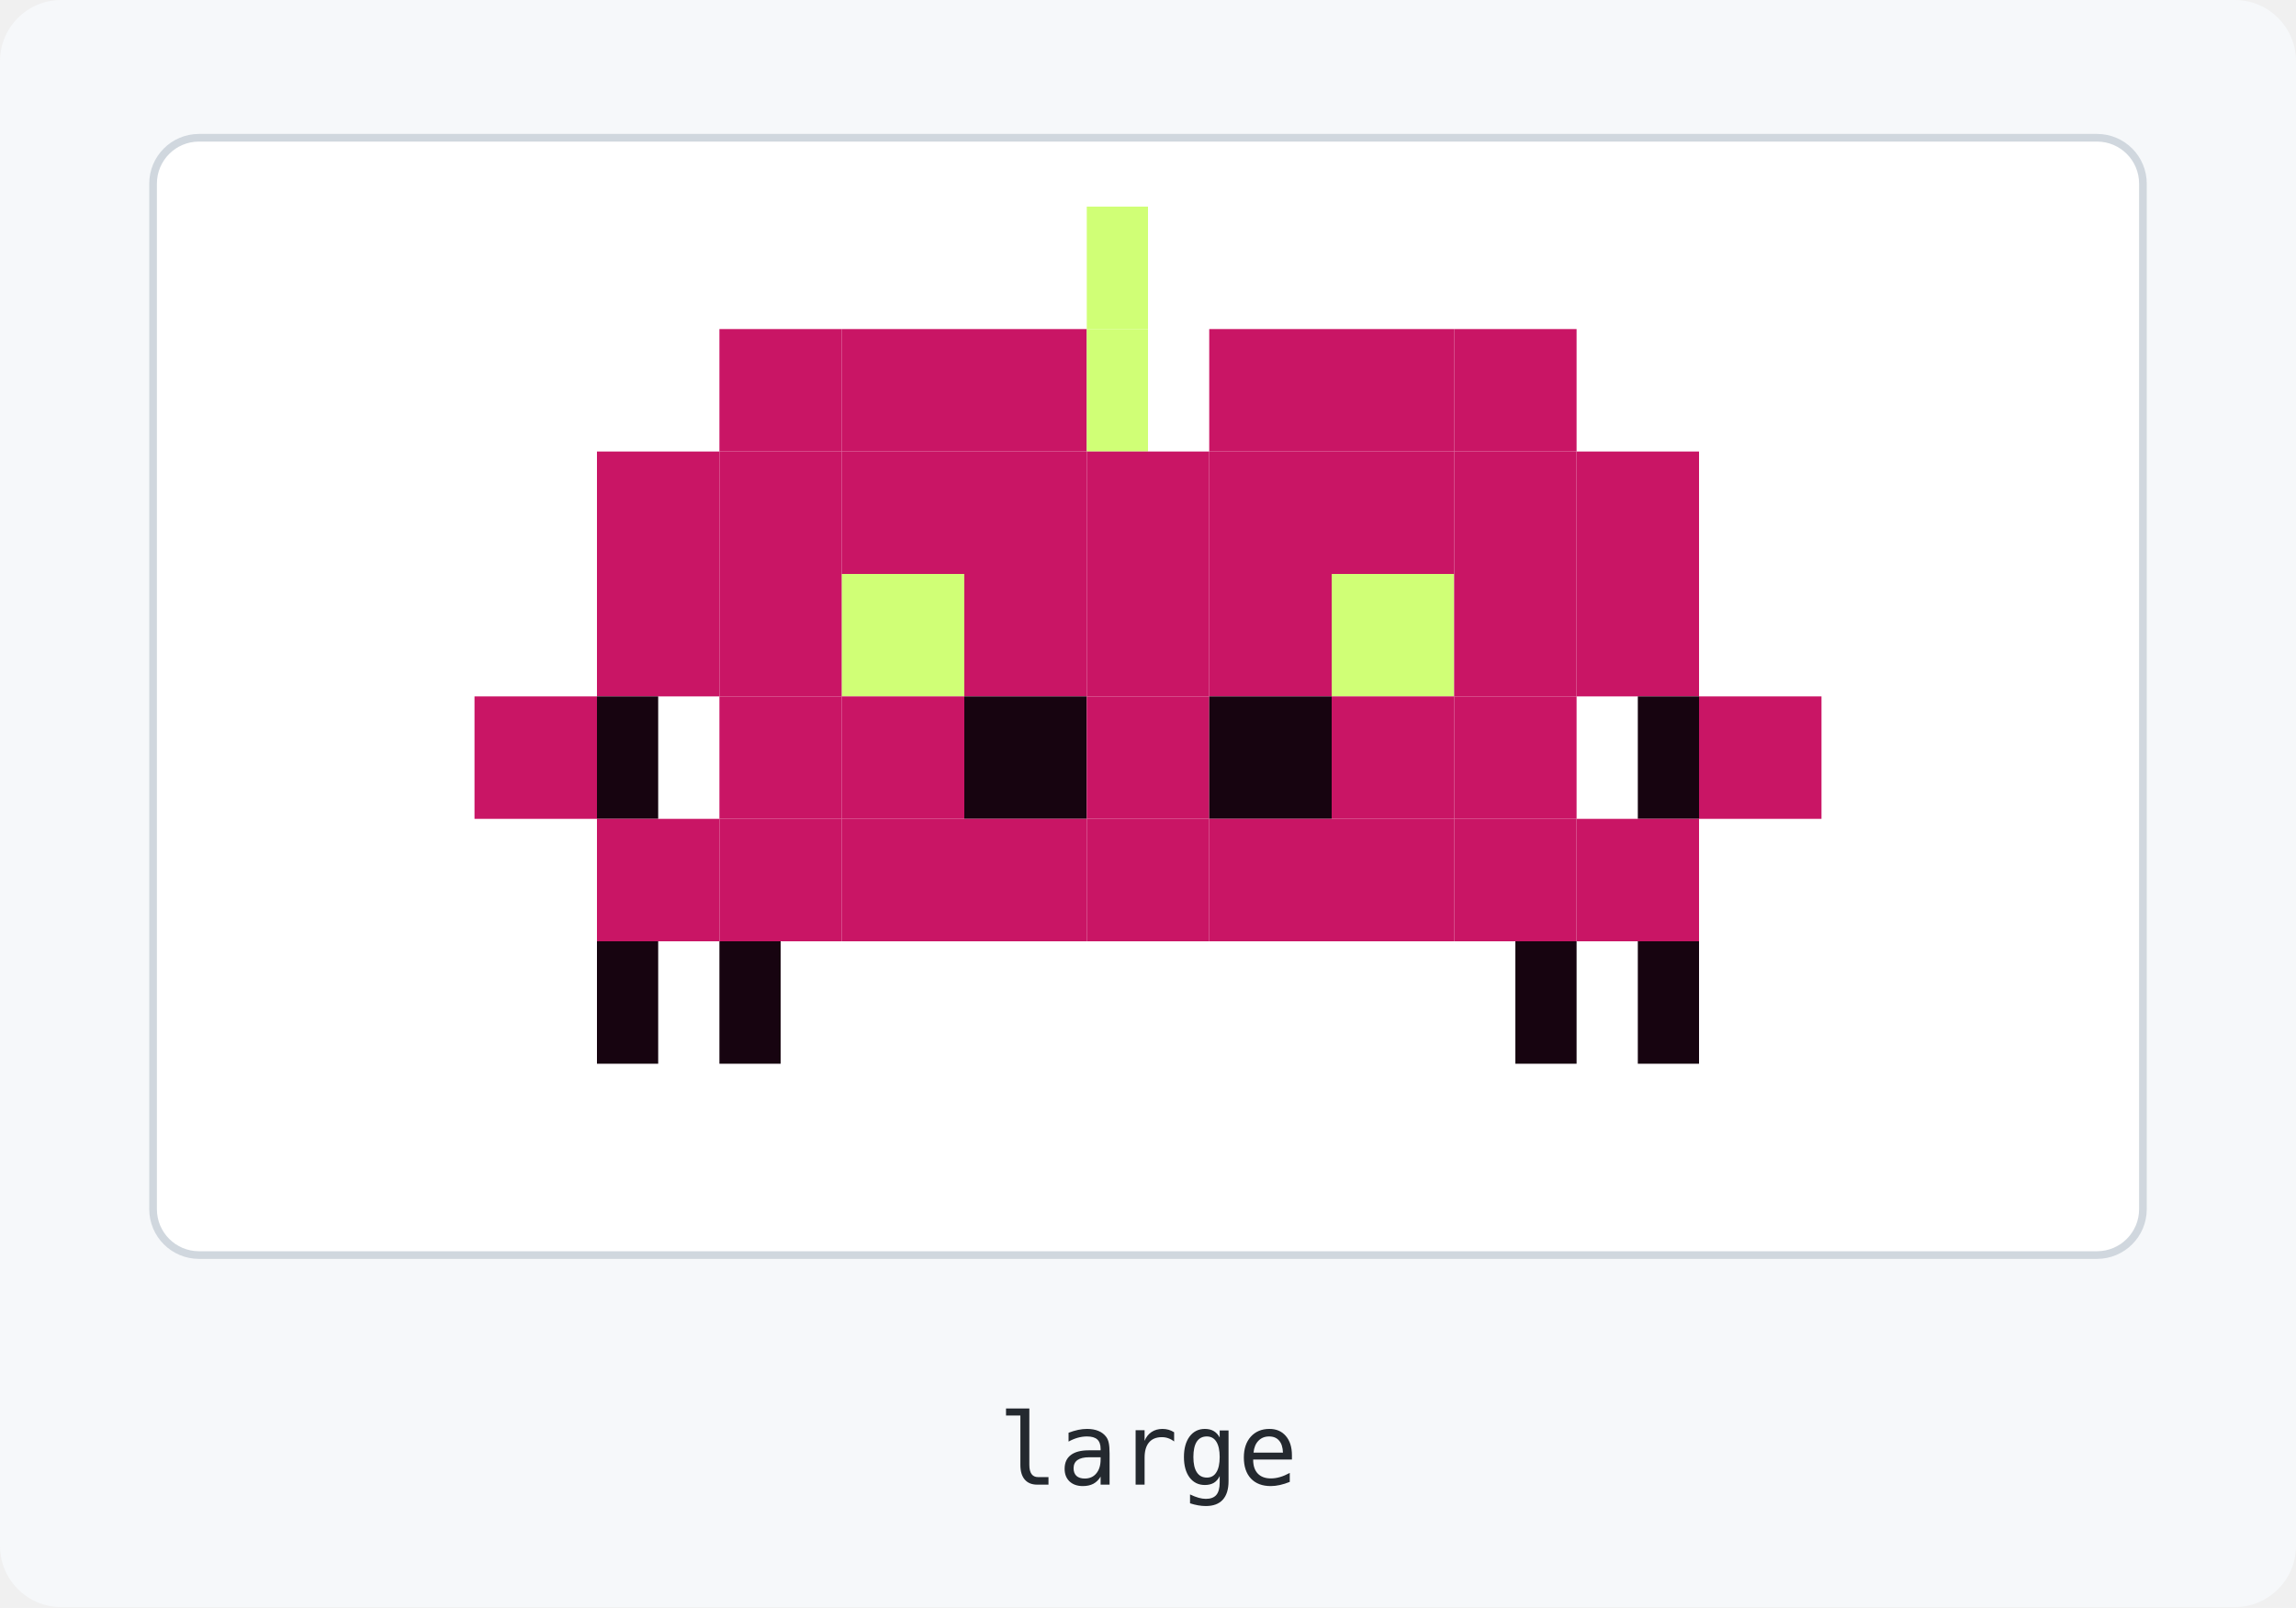
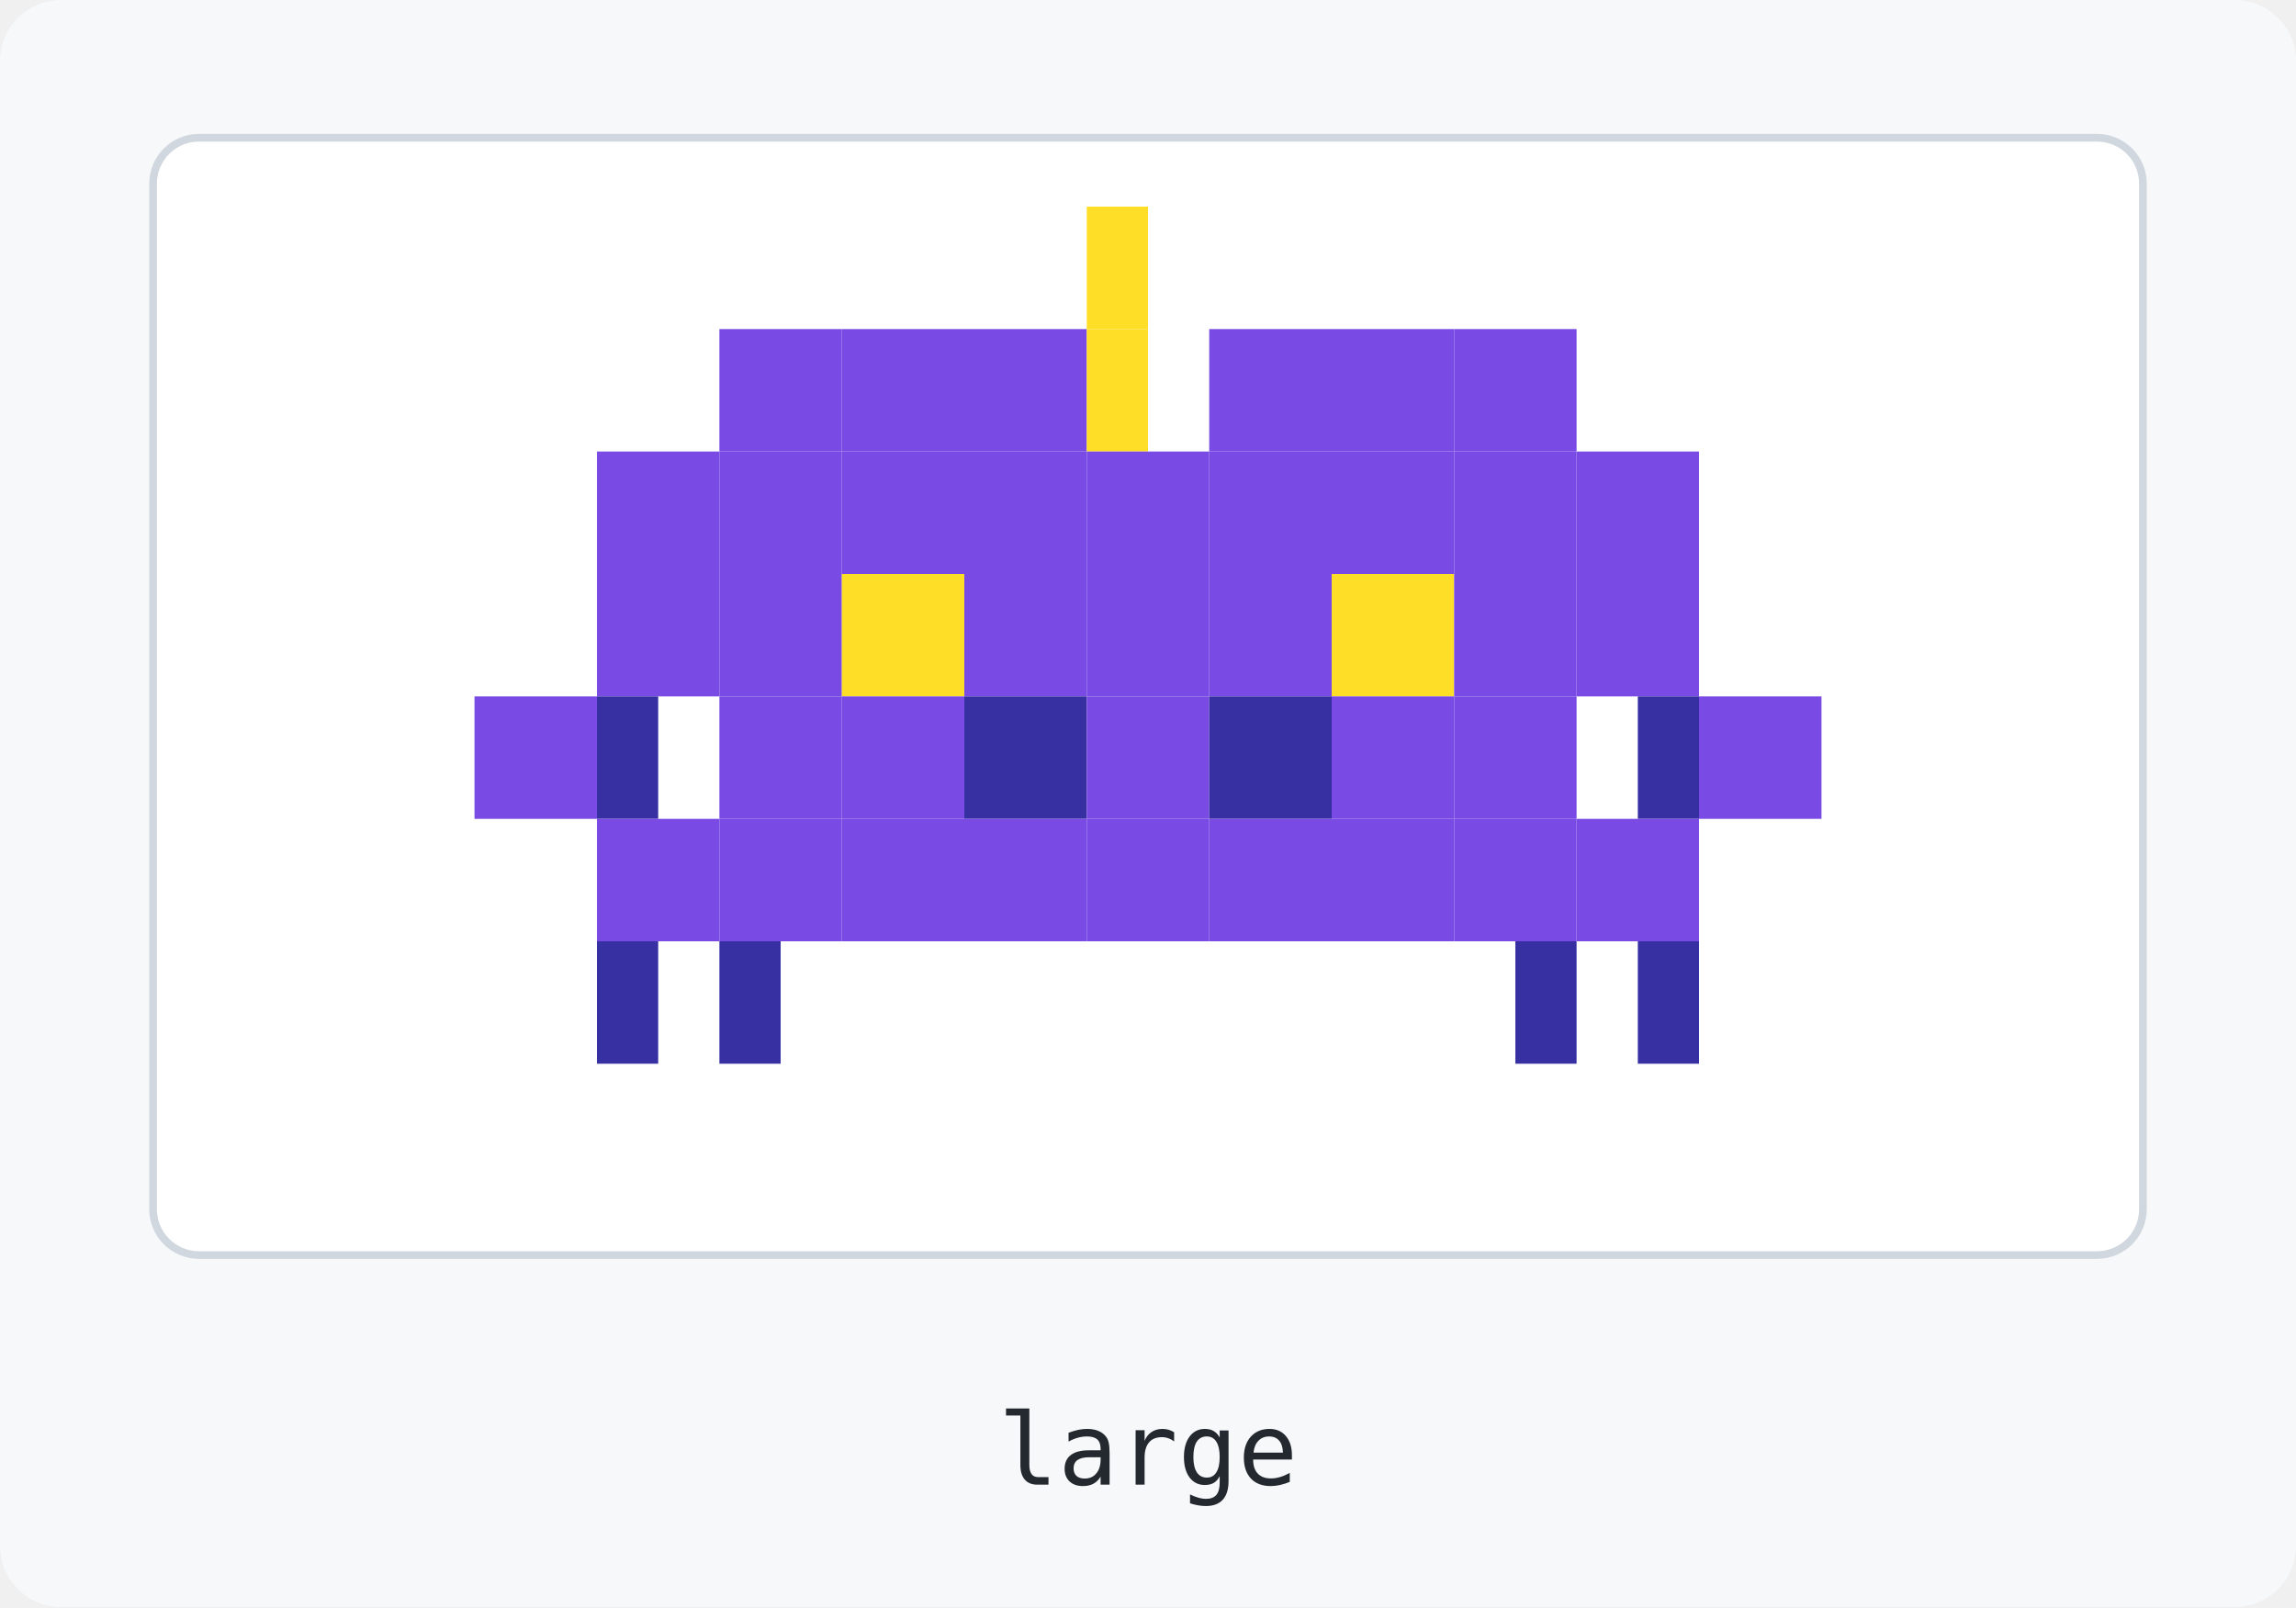
<svg xmlns="http://www.w3.org/2000/svg" width="300" height="210" viewBox="0 0 300 210" role="img" aria-label="large clingon">
  <rect width="300" height="210" rx="8" fill="#f6f8fa" />
  <rect x="20" y="18" width="260" height="146" rx="6" fill="#ffffff" stroke="#d0d7de" />
-   <rect x="142" y="27" width="8" height="16" fill="#d0ff76" />
-   <rect x="94" y="43" width="16" height="16" fill="#c91565" />
-   <rect x="110" y="43" width="16" height="16" fill="#c91565" />
-   <rect x="126" y="43" width="16" height="16" fill="#c91565" />
-   <rect x="142" y="43" width="8" height="16" fill="#d0ff76" />
-   <rect x="158" y="43" width="16" height="16" fill="#c91565" />
-   <rect x="174" y="43" width="16" height="16" fill="#c91565" />
-   <rect x="190" y="43" width="16" height="16" fill="#c91565" />
-   <rect x="78" y="59" width="16" height="16" fill="#c91565" />
-   <rect x="94" y="59" width="16" height="16" fill="#c91565" />
-   <rect x="110" y="59" width="16" height="16" fill="#c91565" />
-   <rect x="126" y="59" width="16" height="16" fill="#c91565" />
-   <rect x="142" y="59" width="16" height="16" fill="#c91565" />
-   <rect x="158" y="59" width="16" height="16" fill="#c91565" />
-   <rect x="174" y="59" width="16" height="16" fill="#c91565" />
-   <rect x="190" y="59" width="16" height="16" fill="#c91565" />
-   <rect x="206" y="59" width="16" height="16" fill="#c91565" />
-   <rect x="78" y="75" width="16" height="16" fill="#c91565" />
-   <rect x="94" y="75" width="16" height="16" fill="#c91565" />
-   <rect x="110" y="75" width="16" height="16" fill="#d0ff76" />
-   <rect x="126" y="75" width="16" height="16" fill="#c91565" />
-   <rect x="142" y="75" width="16" height="16" fill="#c91565" />
-   <rect x="158" y="75" width="16" height="16" fill="#c91565" />
-   <rect x="174" y="75" width="16" height="16" fill="#d0ff76" />
-   <rect x="190" y="75" width="16" height="16" fill="#c91565" />
-   <rect x="206" y="75" width="16" height="16" fill="#c91565" />
-   <rect x="62" y="91" width="16" height="16" fill="#c91565" />
-   <rect x="78" y="91" width="8" height="16" fill="#170410" />
-   <rect x="94" y="91" width="16" height="16" fill="#c91565" />
-   <rect x="110" y="91" width="16" height="16" fill="#c91565" />
-   <rect x="126" y="91" width="16" height="16" fill="#170410" />
-   <rect x="142" y="91" width="16" height="16" fill="#c91565" />
-   <rect x="158" y="91" width="16" height="16" fill="#170410" />
-   <rect x="174" y="91" width="16" height="16" fill="#c91565" />
-   <rect x="190" y="91" width="16" height="16" fill="#c91565" />
-   <rect x="214" y="91" width="8" height="16" fill="#170410" />
-   <rect x="222" y="91" width="16" height="16" fill="#c91565" />
-   <rect x="78" y="107" width="16" height="16" fill="#c91565" />
-   <rect x="94" y="107" width="16" height="16" fill="#c91565" />
-   <rect x="110" y="107" width="16" height="16" fill="#c91565" />
-   <rect x="126" y="107" width="16" height="16" fill="#c91565" />
-   <rect x="142" y="107" width="16" height="16" fill="#c91565" />
-   <rect x="158" y="107" width="16" height="16" fill="#c91565" />
-   <rect x="174" y="107" width="16" height="16" fill="#c91565" />
-   <rect x="190" y="107" width="16" height="16" fill="#c91565" />
-   <rect x="206" y="107" width="16" height="16" fill="#c91565" />
-   <rect x="78" y="123" width="8" height="16" fill="#170410" />
-   <rect x="94" y="123" width="8" height="16" fill="#170410" />
-   <rect x="198" y="123" width="8" height="16" fill="#170410" />
-   <rect x="214" y="123" width="8" height="16" fill="#170410" />
+   <rect x="142" y="27" width="8" height="16" fill="#ffde27" />
+   <rect x="94" y="43" width="16" height="16" fill="#794ae4" />
+   <rect x="110" y="43" width="16" height="16" fill="#794ae4" />
+   <rect x="126" y="43" width="16" height="16" fill="#794ae4" />
+   <rect x="142" y="43" width="8" height="16" fill="#ffde27" />
+   <rect x="158" y="43" width="16" height="16" fill="#794ae4" />
+   <rect x="174" y="43" width="16" height="16" fill="#794ae4" />
+   <rect x="190" y="43" width="16" height="16" fill="#794ae4" />
+   <rect x="78" y="59" width="16" height="16" fill="#794ae4" />
+   <rect x="94" y="59" width="16" height="16" fill="#794ae4" />
+   <rect x="110" y="59" width="16" height="16" fill="#794ae4" />
+   <rect x="126" y="59" width="16" height="16" fill="#794ae4" />
+   <rect x="142" y="59" width="16" height="16" fill="#794ae4" />
+   <rect x="158" y="59" width="16" height="16" fill="#794ae4" />
+   <rect x="174" y="59" width="16" height="16" fill="#794ae4" />
+   <rect x="190" y="59" width="16" height="16" fill="#794ae4" />
+   <rect x="206" y="59" width="16" height="16" fill="#794ae4" />
+   <rect x="78" y="75" width="16" height="16" fill="#794ae4" />
+   <rect x="94" y="75" width="16" height="16" fill="#794ae4" />
+   <rect x="110" y="75" width="16" height="16" fill="#ffde27" />
+   <rect x="126" y="75" width="16" height="16" fill="#794ae4" />
+   <rect x="142" y="75" width="16" height="16" fill="#794ae4" />
+   <rect x="158" y="75" width="16" height="16" fill="#794ae4" />
+   <rect x="174" y="75" width="16" height="16" fill="#ffde27" />
+   <rect x="190" y="75" width="16" height="16" fill="#794ae4" />
+   <rect x="206" y="75" width="16" height="16" fill="#794ae4" />
+   <rect x="62" y="91" width="16" height="16" fill="#794ae4" />
+   <rect x="78" y="91" width="8" height="16" fill="#3730a3" />
+   <rect x="94" y="91" width="16" height="16" fill="#794ae4" />
+   <rect x="110" y="91" width="16" height="16" fill="#794ae4" />
+   <rect x="126" y="91" width="16" height="16" fill="#3730a3" />
+   <rect x="142" y="91" width="16" height="16" fill="#794ae4" />
+   <rect x="158" y="91" width="16" height="16" fill="#3730a3" />
+   <rect x="174" y="91" width="16" height="16" fill="#794ae4" />
+   <rect x="190" y="91" width="16" height="16" fill="#794ae4" />
+   <rect x="214" y="91" width="8" height="16" fill="#3730a3" />
+   <rect x="222" y="91" width="16" height="16" fill="#794ae4" />
+   <rect x="78" y="107" width="16" height="16" fill="#794ae4" />
+   <rect x="94" y="107" width="16" height="16" fill="#794ae4" />
+   <rect x="110" y="107" width="16" height="16" fill="#794ae4" />
+   <rect x="126" y="107" width="16" height="16" fill="#794ae4" />
+   <rect x="142" y="107" width="16" height="16" fill="#794ae4" />
+   <rect x="158" y="107" width="16" height="16" fill="#794ae4" />
+   <rect x="174" y="107" width="16" height="16" fill="#794ae4" />
+   <rect x="190" y="107" width="16" height="16" fill="#794ae4" />
+   <rect x="206" y="107" width="16" height="16" fill="#794ae4" />
+   <rect x="78" y="123" width="8" height="16" fill="#3730a3" />
+   <rect x="94" y="123" width="8" height="16" fill="#3730a3" />
+   <rect x="198" y="123" width="8" height="16" fill="#3730a3" />
+   <rect x="214" y="123" width="8" height="16" fill="#3730a3" />
  <text x="150" y="194" text-anchor="middle" font-family="ui-monospace, SFMono-Regular, Menlo, Consolas, monospace" font-size="13" font-weight="400" fill="#24292f">large</text>
</svg>
